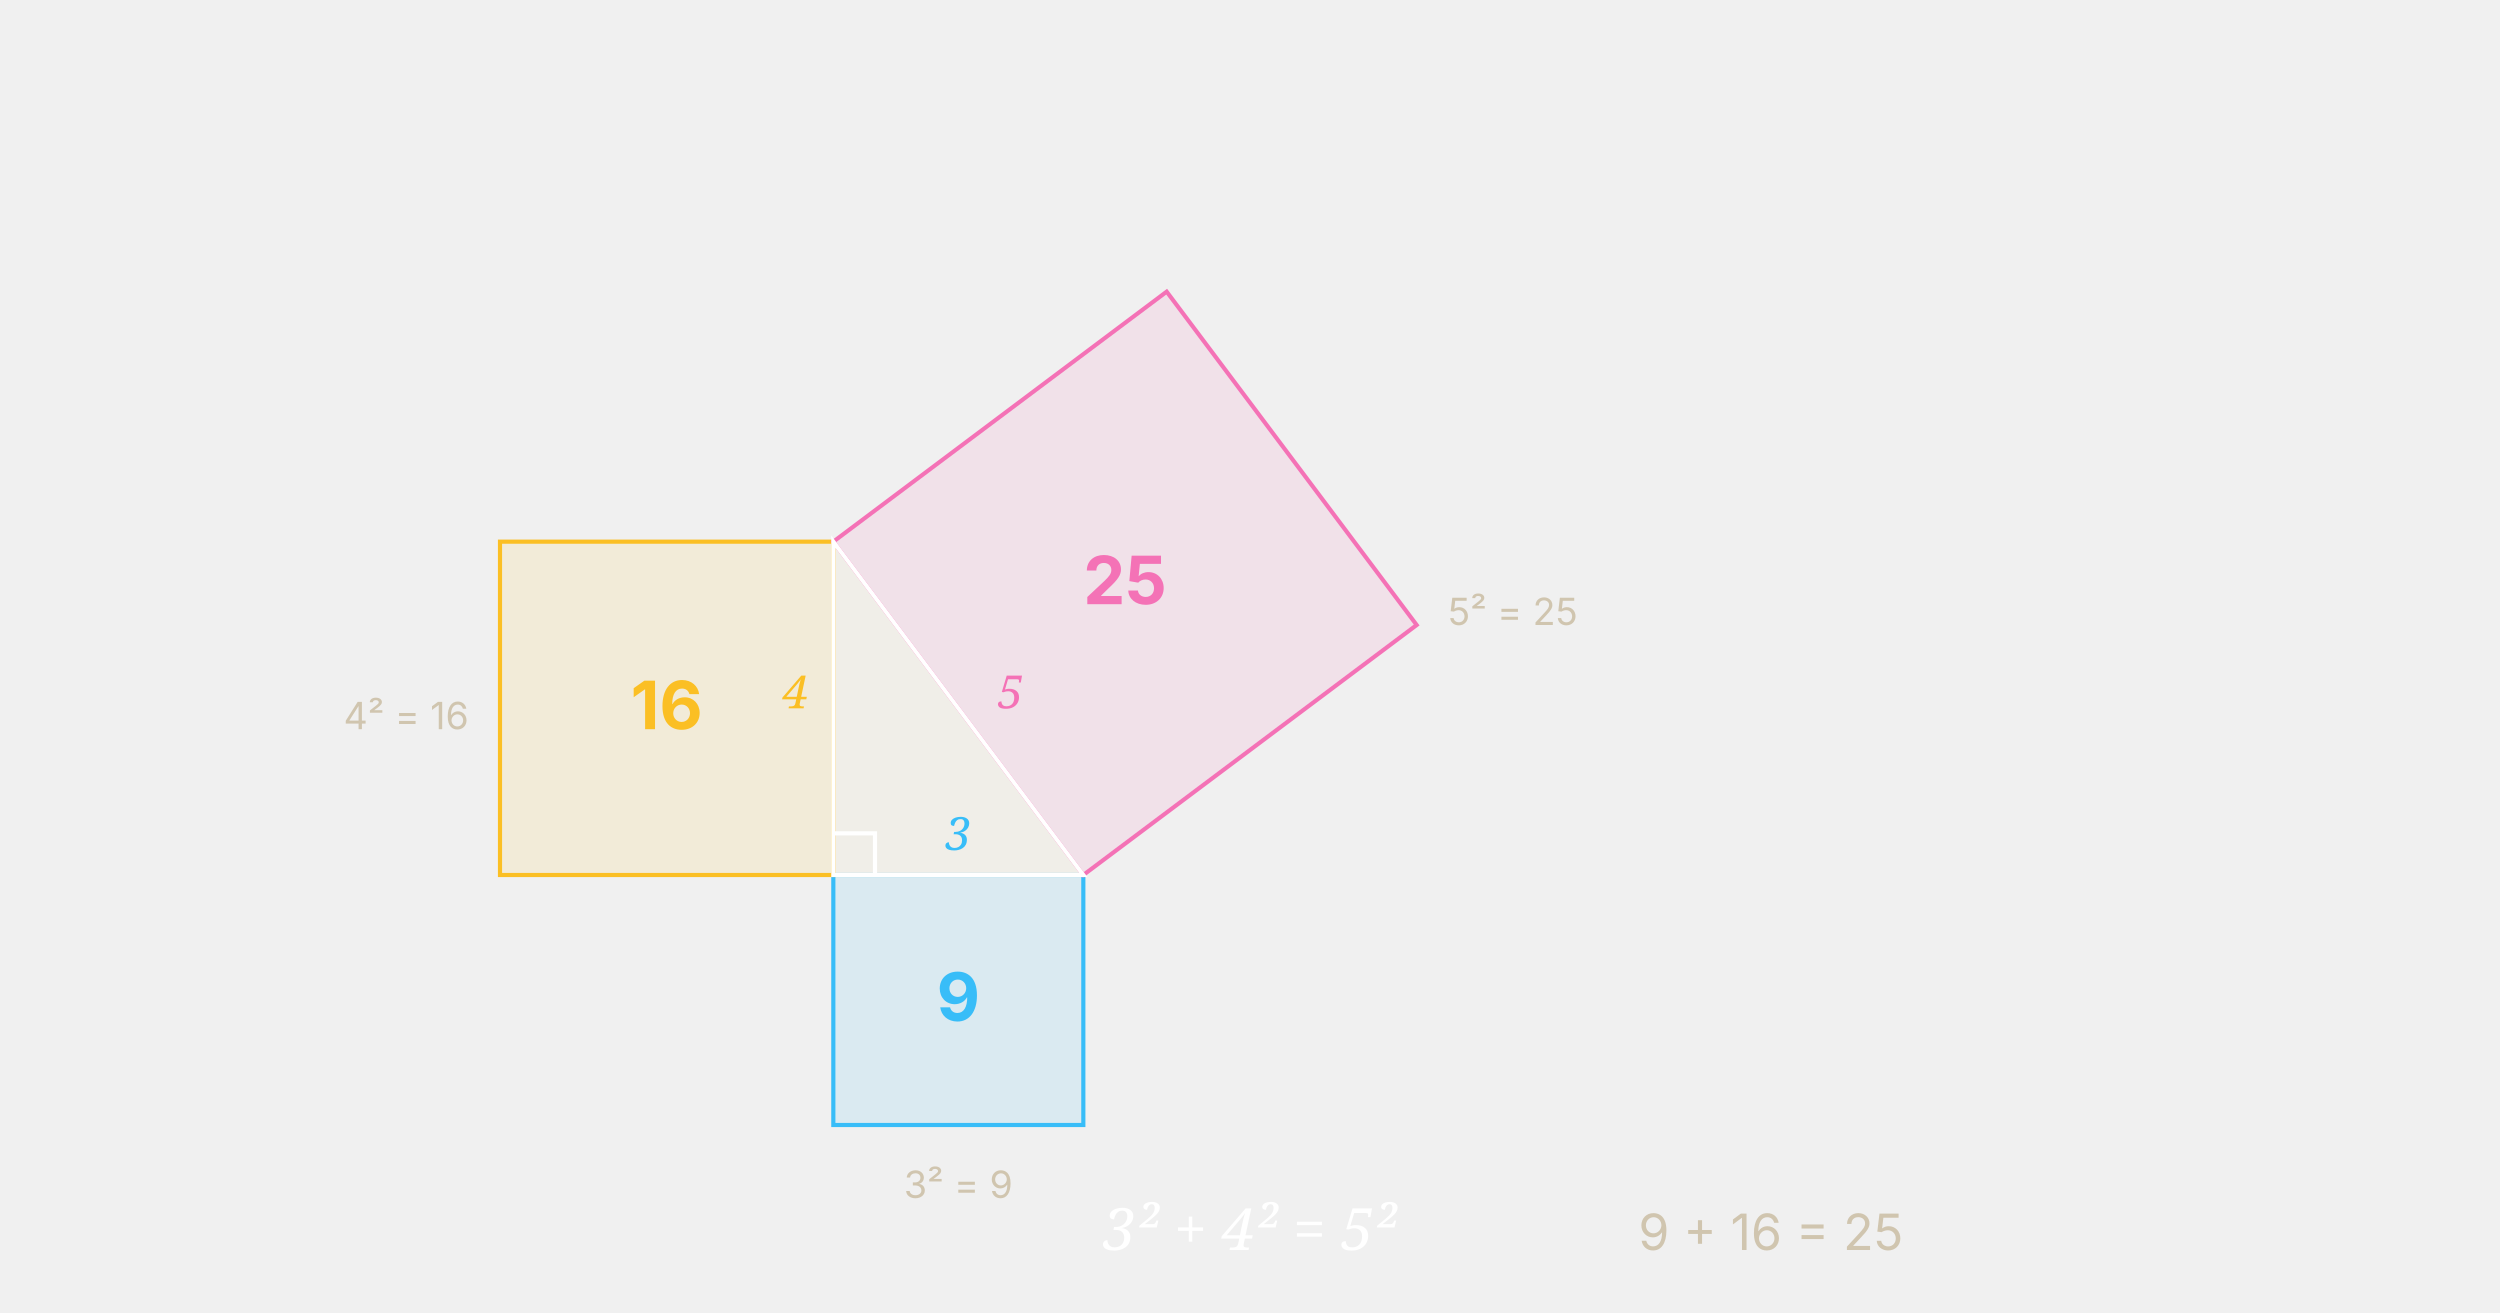
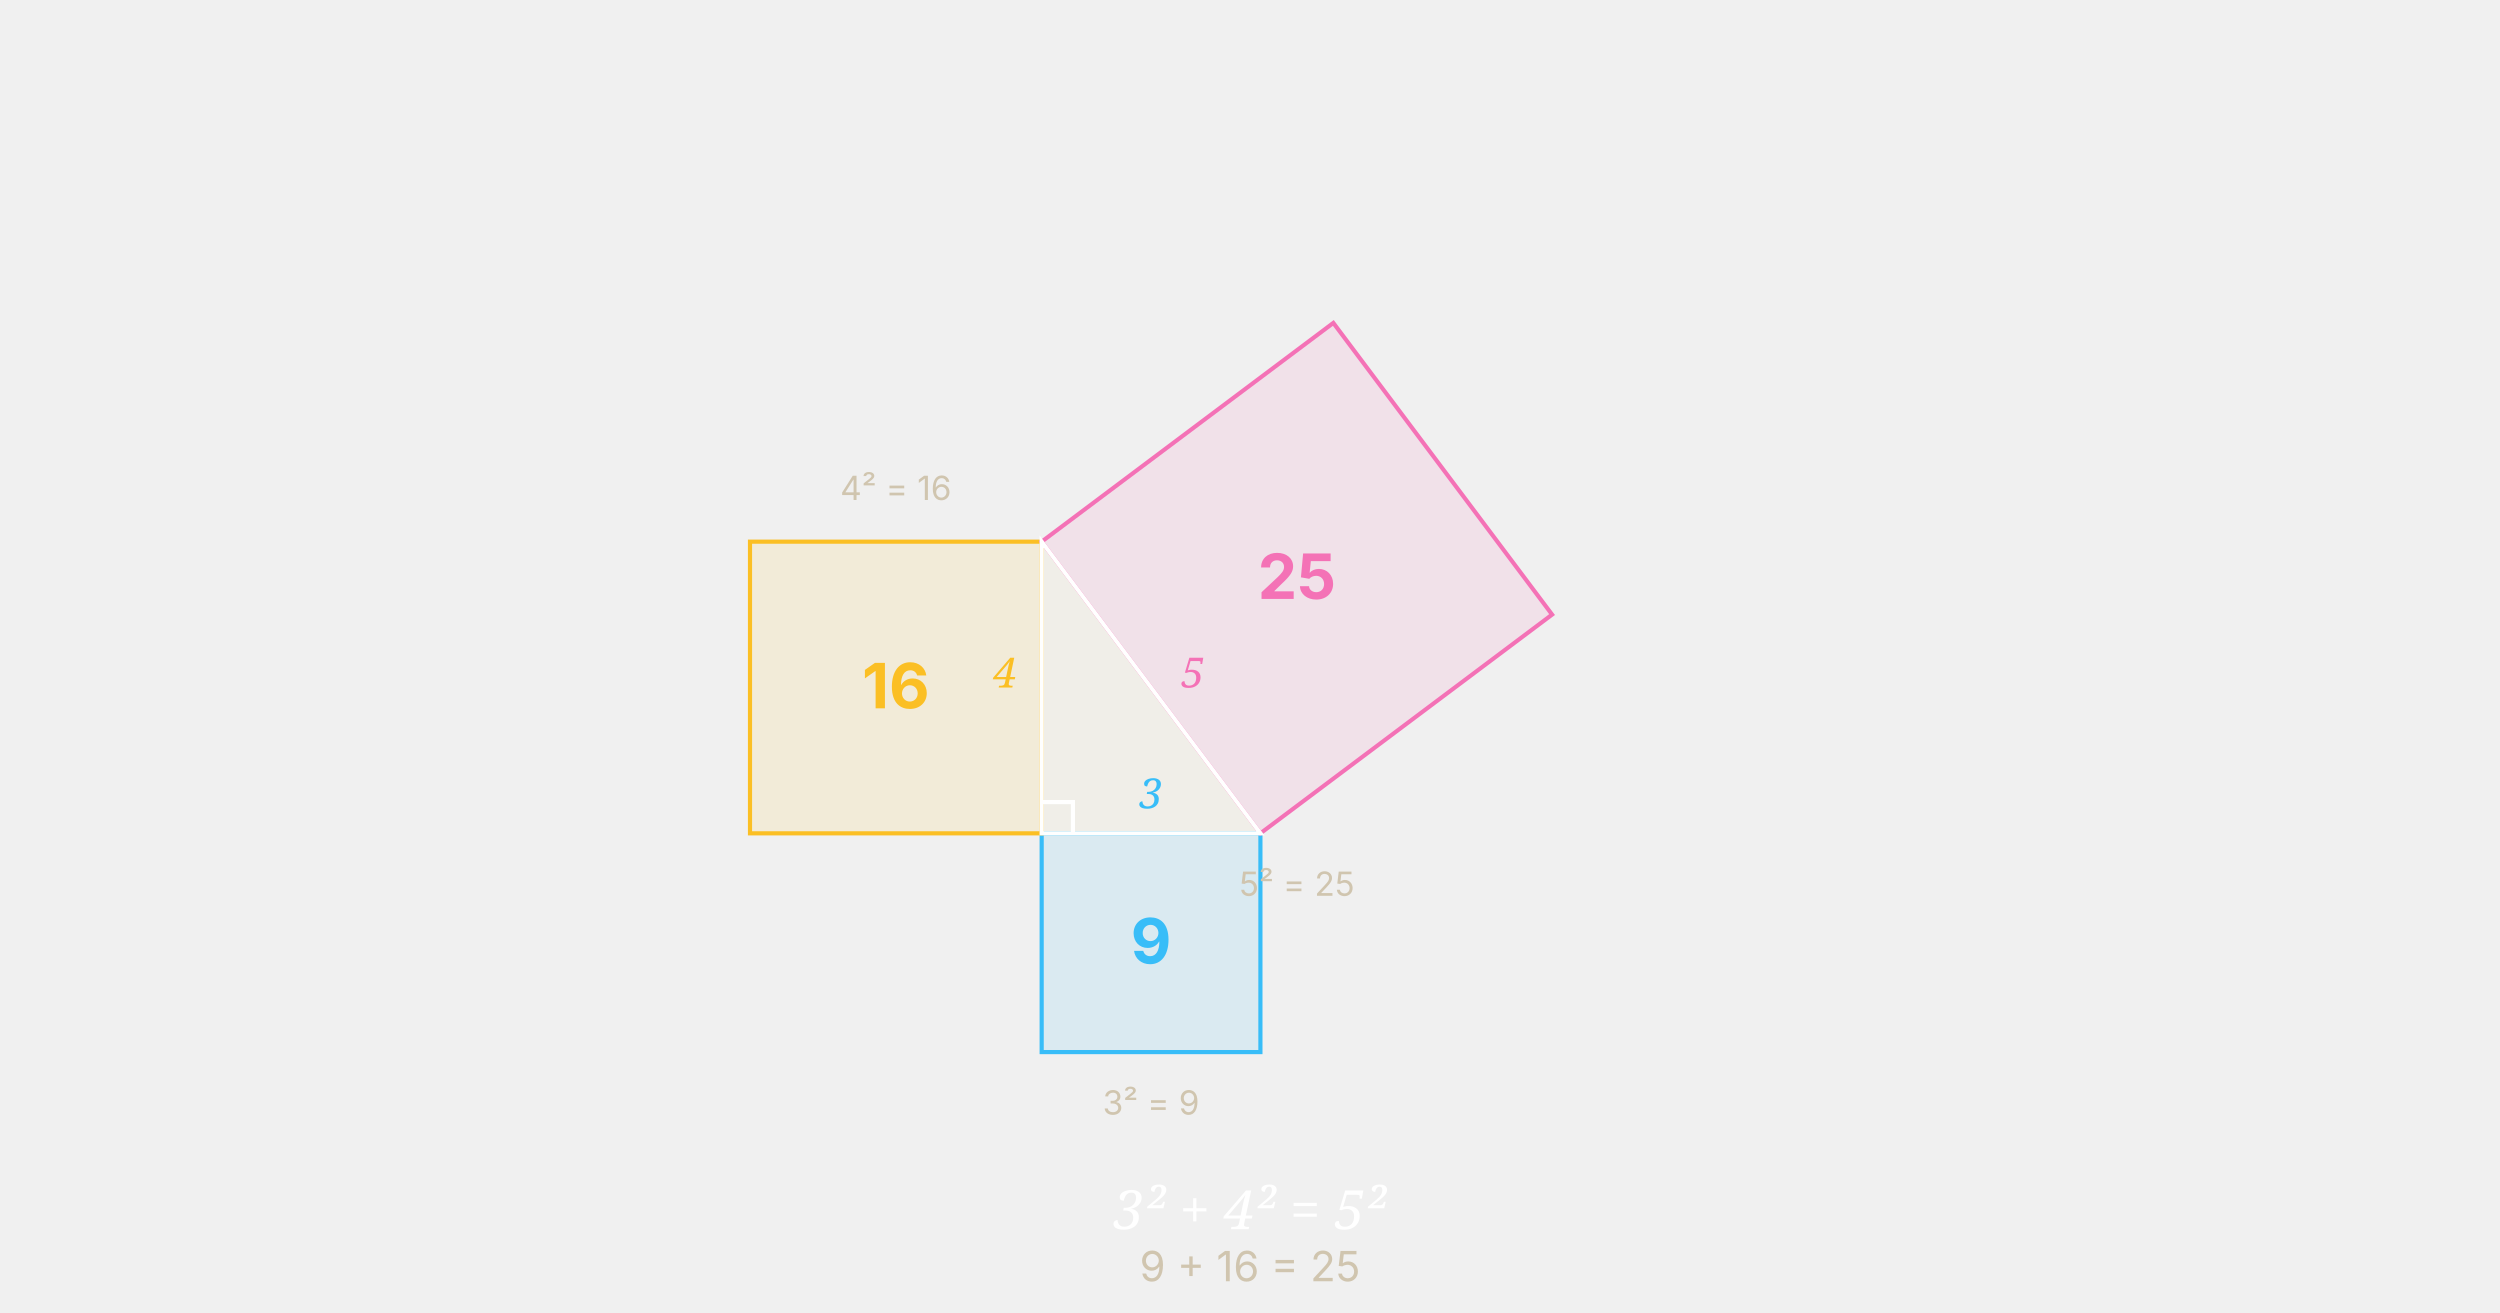
<svg xmlns="http://www.w3.org/2000/svg" width="1200" height="630" viewBox="0 0 1200 630">
-   <polygon points="400,420 520,420 520,540 400,540" fill="rgba(56,189,248,0.12)" stroke="#38bdf8" stroke-width="2" />
-   <text x="460.0" y="490.0" font-family="system-ui, -apple-system, 'Segoe UI', sans-serif" font-size="32" fill="#38bdf8" text-anchor="middle" font-weight="bold">9</text>
-   <text x="460.0" y="575" font-family="system-ui, -apple-system, 'Segoe UI', sans-serif" font-size="18" fill="#d0c5af" text-anchor="middle">3² = 9</text>
-   <polygon points="400,420 400,260 240,260 240,420" fill="rgba(251,191,36,0.12)" stroke="#fbbf24" stroke-width="2" />
-   <text x="320.0" y="350.0" font-family="system-ui, -apple-system, 'Segoe UI', sans-serif" font-size="32" fill="#fbbf24" text-anchor="middle" font-weight="bold">16</text>
-   <text x="225" y="350.0" font-family="system-ui, -apple-system, 'Segoe UI', sans-serif" font-size="18" fill="#d0c5af" text-anchor="end">4² = 16</text>
-   <polygon points="520,420 400,260 560.0,140.0 680.0,300.0" fill="rgba(244,114,182,0.12)" stroke="#f472b6" stroke-width="2" />
-   <text x="540.0" y="290.0" font-family="system-ui, -apple-system, 'Segoe UI', sans-serif" font-size="32" fill="#f472b6" text-anchor="middle" font-weight="bold">25</text>
-   <text x="695.0" y="300.0" font-family="system-ui, -apple-system, 'Segoe UI', sans-serif" font-size="18" fill="#d0c5af" text-anchor="start">5² = 25</text>
-   <polygon points="400,420 520,420 400,260" fill="rgba(241,201,125,0.07)" stroke="#ffffff" stroke-width="2" />
-   <polyline points="400,400 420,400 420,420" stroke="#ffffff" stroke-width="2" fill="none" />
-   <text x="460.0" y="408" font-family="Noto Serif, Georgia, serif" font-size="22" fill="#38bdf8" text-anchor="middle" font-style="italic">3</text>
-   <text x="388" y="340.0" font-family="Noto Serif, Georgia, serif" font-size="22" fill="#fbbf24" text-anchor="end" font-style="italic">4</text>
-   <text x="485.0" y="340.0" font-family="Noto Serif, Georgia, serif" font-size="22" fill="#f472b6" text-anchor="middle" font-style="italic">5</text>
-   <text x="600" y="600" font-family="Noto Serif, Georgia, serif" font-size="28" fill="#ffffff" text-anchor="middle" font-style="italic">3² + 4² = 5²</text>
-   <text x="850" y="600" font-family="system-ui, -apple-system, 'Segoe UI', sans-serif" font-size="24" fill="#d0c5af" text-anchor="middle">9 + 16 = 25</text>
+   <polygon points="500,400 605,400 605,505 500,505" fill="rgba(56,189,248,0.12)" stroke="#38bdf8" stroke-width="2" />
+   <text x="552.5" y="462.5" font-family="system-ui, -apple-system, 'Segoe UI', sans-serif" font-size="30" fill="#38bdf8" text-anchor="middle" font-weight="bold">9</text>
+   <text x="552.5" y="535" font-family="system-ui, -apple-system, 'Segoe UI', sans-serif" font-size="16" fill="#d0c5af" text-anchor="middle">3² = 9</text>
+   <polygon points="500,400 500,260 360,260 360,400" fill="rgba(251,191,36,0.12)" stroke="#fbbf24" stroke-width="2" />
+   <text x="430.0" y="340.0" font-family="system-ui, -apple-system, 'Segoe UI', sans-serif" font-size="30" fill="#fbbf24" text-anchor="middle" font-weight="bold">16</text>
+   <text x="430.0" y="240" font-family="system-ui, -apple-system, 'Segoe UI', sans-serif" font-size="16" fill="#d0c5af" text-anchor="middle">4² = 16</text>
+   <polygon points="605,400 500,260 640.0,155.0 745.0,295.0" fill="rgba(244,114,182,0.12)" stroke="#f472b6" stroke-width="2" />
+   <text x="622.5" y="287.5" font-family="system-ui, -apple-system, 'Segoe UI', sans-serif" font-size="30" fill="#f472b6" text-anchor="middle" font-weight="bold">25</text>
+   <text x="622.5" y="430" font-family="system-ui, -apple-system, 'Segoe UI', sans-serif" font-size="16" fill="#d0c5af" text-anchor="middle">5² = 25</text>
+   <polygon points="500,400 605,400 500,260" fill="rgba(241,201,125,0.07)" stroke="#ffffff" stroke-width="2" />
+   <polyline points="500,385 515,385 515,400" stroke="#ffffff" stroke-width="2" fill="none" />
+   <text x="552.5" y="388" font-family="Noto Serif, Georgia, serif" font-size="20" fill="#38bdf8" text-anchor="middle" font-style="italic">3</text>
+   <text x="488" y="330.0" font-family="Noto Serif, Georgia, serif" font-size="20" fill="#fbbf24" text-anchor="end" font-style="italic">4</text>
+   <text x="572.5" y="330.0" font-family="Noto Serif, Georgia, serif" font-size="20" fill="#f472b6" text-anchor="middle" font-style="italic">5</text>
+   <text x="600" y="590" font-family="Noto Serif, Georgia, serif" font-size="26" fill="#ffffff" text-anchor="middle" font-style="italic">3² + 4² = 5²</text>
+   <text x="600" y="615" font-family="system-ui, -apple-system, 'Segoe UI', sans-serif" font-size="20" fill="#d0c5af" text-anchor="middle">9 + 16 = 25</text>
</svg>
